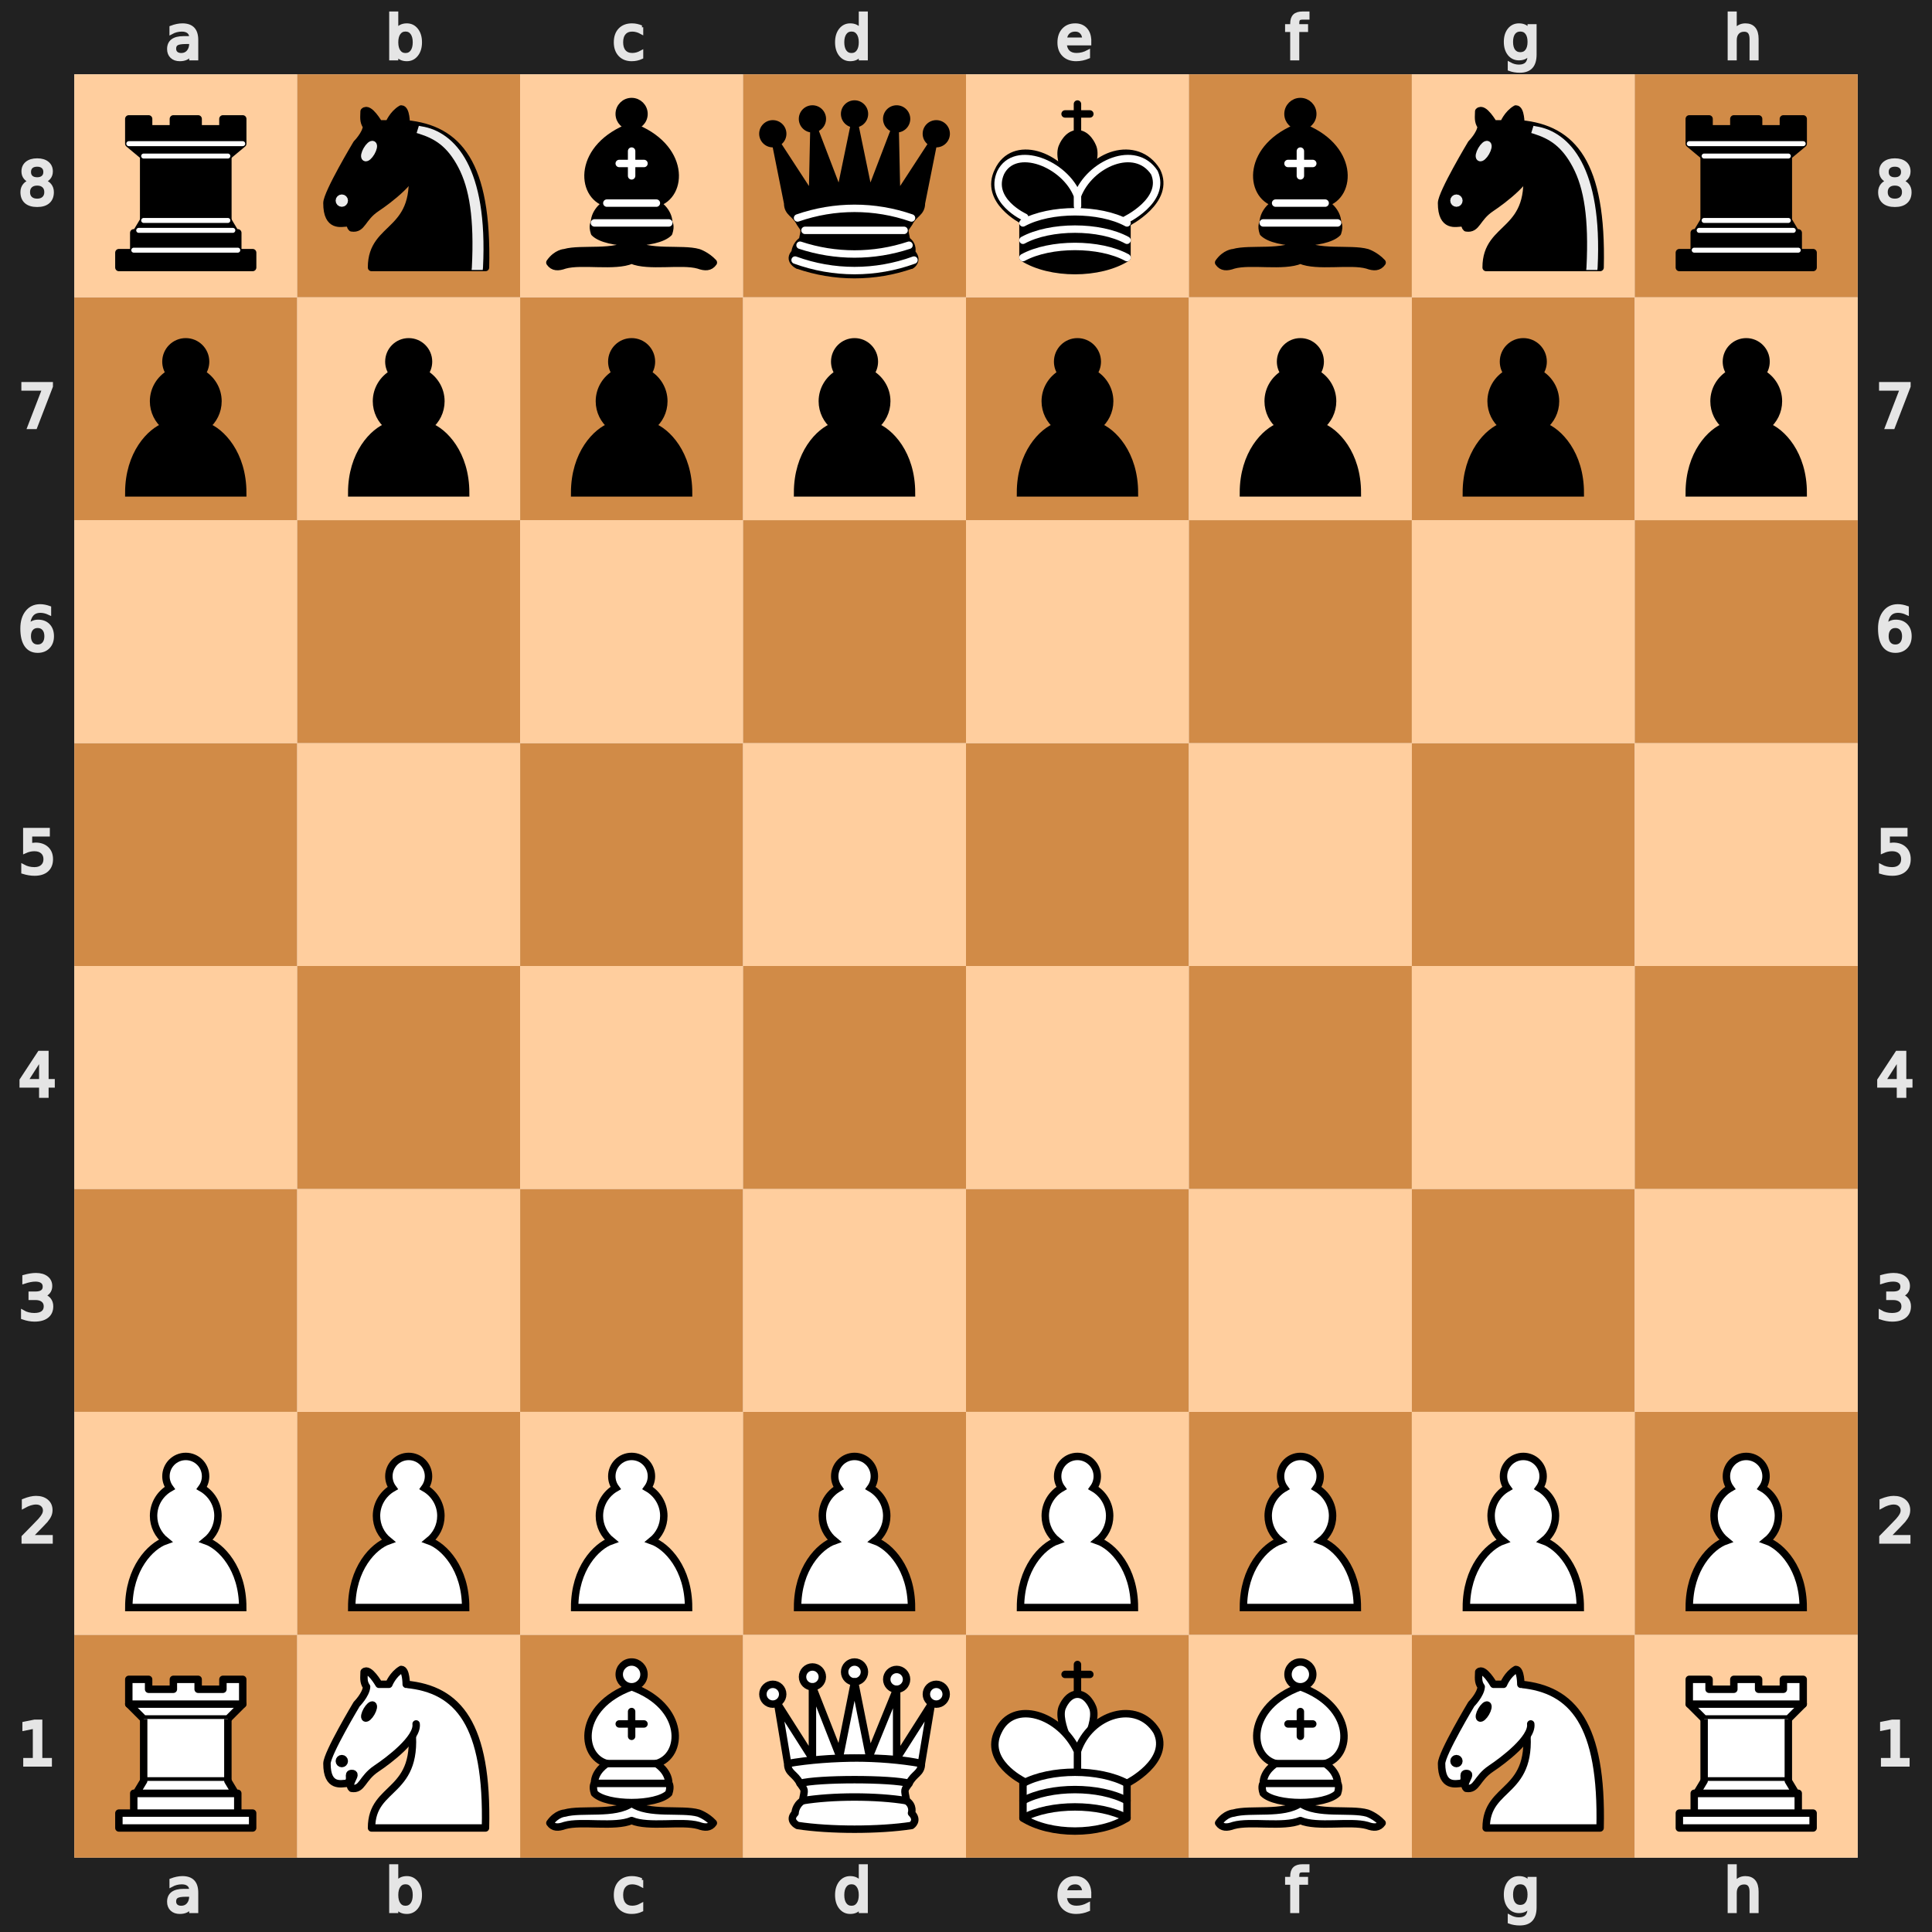
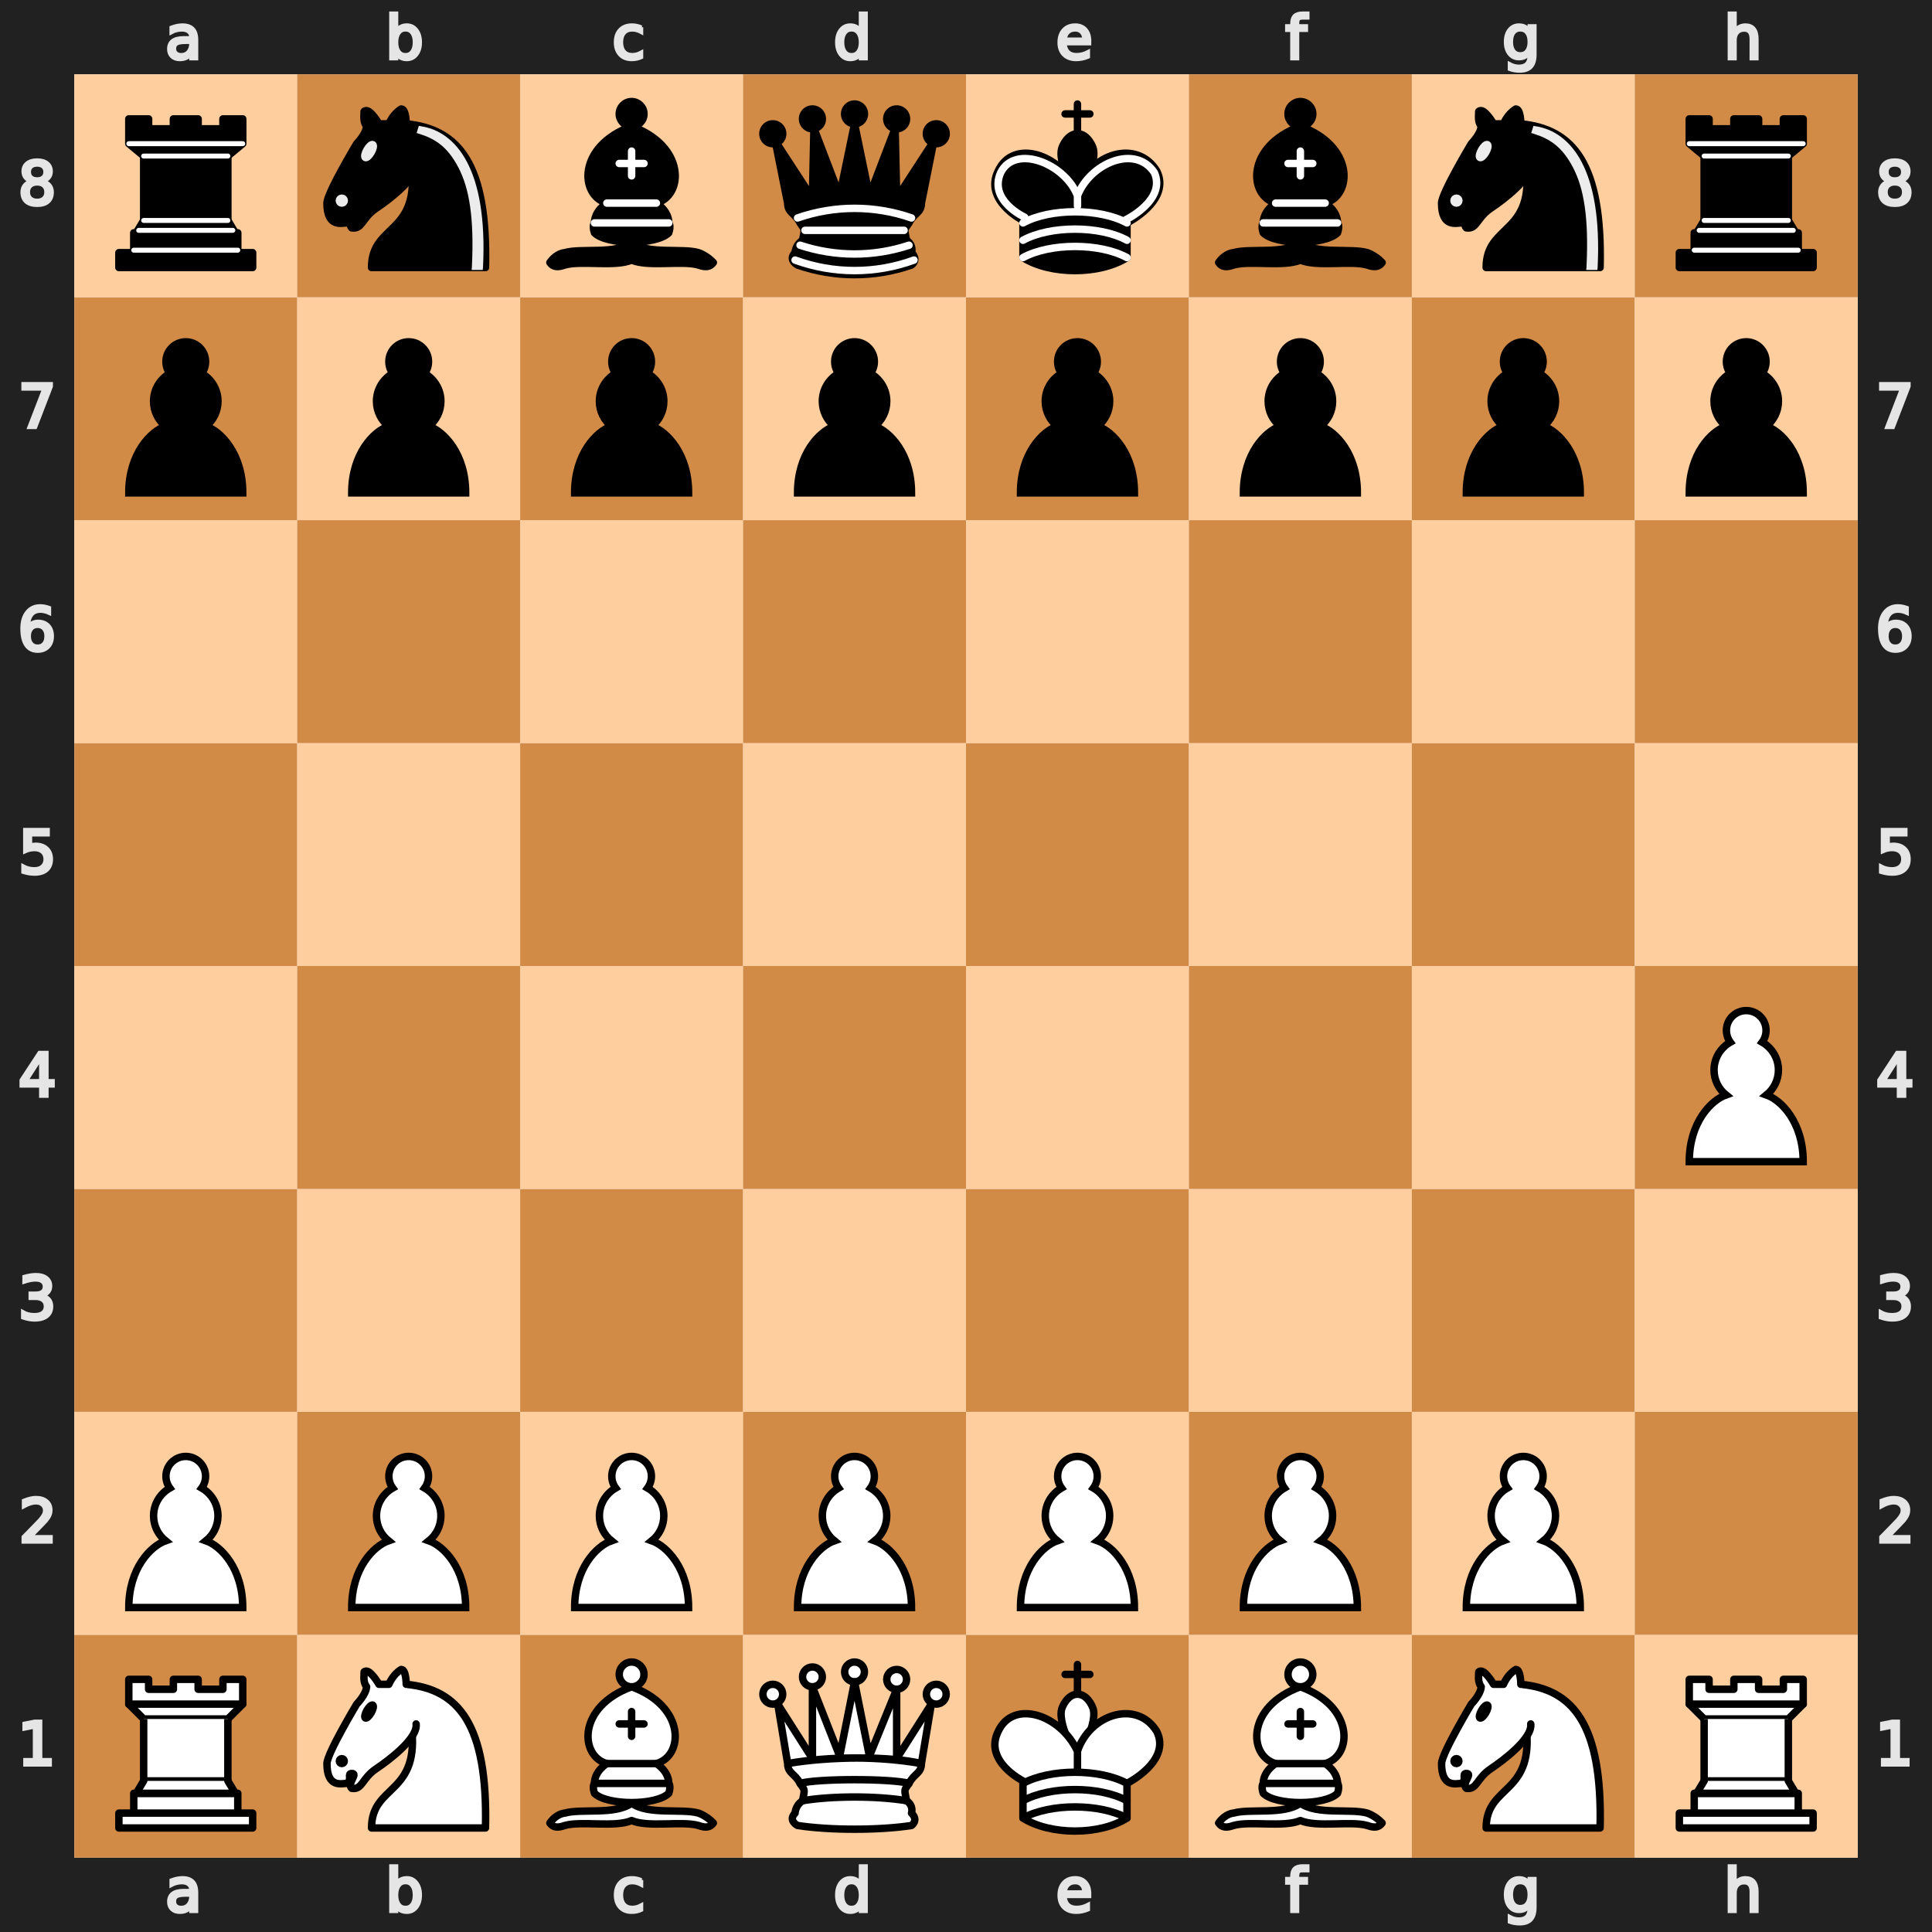
<svg xmlns="http://www.w3.org/2000/svg" xmlns:xlink="http://www.w3.org/1999/xlink" viewBox="0 0 390 390">
  <defs>
    <g id="white-pawn" class="white pawn">
      <path d="M22.5 9c-2.21 0-4 1.79-4 4 0 .89.29 1.71.78 2.38C17.33 16.5 16 18.59 16 21c0 2.03.94 3.84 2.41 5.03-3 1.06-7.41 5.55-7.41 13.47h23c0-7.92-4.41-12.41-7.41-13.47 1.47-1.19 2.41-3 2.41-5.03 0-2.41-1.33-4.5-3.28-5.62.49-.67.78-1.49.78-2.38 0-2.21-1.79-4-4-4z" fill="#fff" stroke="#000" stroke-width="1.5" stroke-linecap="round" />
    </g>
    <g id="white-knight" class="white knight" fill="none" fill-rule="evenodd" stroke="#000" stroke-width="1.5" stroke-linecap="round" stroke-linejoin="round">
      <path d="M 22,10 C 32.5,11 38.5,18 38,39 L 15,39 C 15,30 25,32.5 23,18" style="fill:#ffffff; stroke:#000000;" />
      <path d="M 24,18 C 24.38,20.91 18.45,25.37 16,27 C 13,29 13.18,31.34 11,31 C 9.958,30.06 12.41,27.96 11,28 C 10,28 11.19,29.23 10,30 C 9,30 5.997,31 6,26 C 6,24 12,14 12,14 C 12,14 13.89,12.1 14,10.5 C 13.27,9.506 13.5,8.5 13.5,7.5 C 14.5,6.5 16.5,10 16.5,10 L 18.5,10 C 18.5,10 19.28,8.008 21,7 C 22,7 22,10 22,10" style="fill:#ffffff; stroke:#000000;" />
      <path d="M 9.5 25.5 A 0.5 0.5 0 1 1 8.5,25.5 A 0.5 0.5 0 1 1 9.5 25.5 z" style="fill:#000000; stroke:#000000;" />
      <path d="M 15 15.5 A 0.5 1.5 0 1 1 14,15.5 A 0.5 1.5 0 1 1 15 15.5 z" transform="matrix(0.866,0.5,-0.5,0.866,9.693,-5.173)" style="fill:#000000; stroke:#000000;" />
    </g>
    <g id="white-bishop" class="white bishop" fill="none" fill-rule="evenodd" stroke="#000" stroke-width="1.5" stroke-linecap="round" stroke-linejoin="round">
      <g fill="#fff" stroke-linecap="butt">
        <path d="M9 36c3.39-.97 10.11.43 13.5-2 3.39 2.43 10.11 1.03 13.5 2 0 0 1.65.54 3 2-.68.97-1.65.99-3 .5-3.39-.97-10.11.46-13.5-1-3.39 1.46-10.11.03-13.5 1-1.354.49-2.323.47-3-.5 1.354-1.94 3-2 3-2zM15 32c2.5 2.5 12.5 2.5 15 0 .5-1.5 0-2 0-2 0-2.5-2.5-4-2.5-4 5.5-1.5 6-11.5-5-15.5-11 4-10.5 14-5 15.5 0 0-2.5 1.5-2.5 4 0 0-.5.5 0 2zM25 8a2.5 2.5 0 1 1-5 0 2.5 2.5 0 1 1 5 0z" />
      </g>
      <path d="M17.5 26h10M15 30h15m-7.5-14.5v5M20 18h5" stroke-linejoin="miter" />
    </g>
    <g id="white-rook" class="white rook" fill="#fff" fill-rule="evenodd" stroke="#000" stroke-width="1.5" stroke-linecap="round" stroke-linejoin="round">
      <path d="M9 39h27v-3H9v3zM12 36v-4h21v4H12zM11 14V9h4v2h5V9h5v2h5V9h4v5" stroke-linecap="butt" />
      <path d="M34 14l-3 3H14l-3-3" />
      <path d="M31 17v12.5H14V17" stroke-linecap="butt" stroke-linejoin="miter" />
      <path d="M31 29.5l1.5 2.5h-20l1.5-2.5" />
      <path d="M11 14h23" fill="none" stroke-linejoin="miter" />
    </g>
    <g id="white-queen" class="white queen" fill="#fff" fill-rule="evenodd" stroke="#000" stroke-width="1.5" stroke-linecap="round" stroke-linejoin="round">
      <path d="M8 12a2 2 0 1 1-4 0 2 2 0 1 1 4 0zM24.5 7.5a2 2 0 1 1-4 0 2 2 0 1 1 4 0zM41 12a2 2 0 1 1-4 0 2 2 0 1 1 4 0zM16 8.5a2 2 0 1 1-4 0 2 2 0 1 1 4 0zM33 9a2 2 0 1 1-4 0 2 2 0 1 1 4 0z" />
      <path d="M9 26c8.5-1.5 21-1.5 27 0l2-12-7 11V11l-5.5 13.5-3-15-3 15-5.5-14V25L7 14l2 12zM9 26c0 2 1.5 2 2.5 4 1 1.5 1 1 .5 3.5-1.5 1-1.5 2.5-1.5 2.5-1.5 1.5.5 2.5.5 2.5 6.5 1 16.5 1 23 0 0 0 1.5-1 0-2.5 0 0 .5-1.5-1-2.5-.5-2.5-.5-2 .5-3.5 1-2 2.5-2 2.5-4-8.5-1.5-18.5-1.5-27 0z" stroke-linecap="butt" />
      <path d="M11.5 30c3.5-1 18.5-1 22 0M12 33.5c6-1 15-1 21 0" fill="none" />
    </g>
    <g id="white-king" class="white king" fill="none" fill-rule="evenodd" stroke="#000" stroke-width="1.5" stroke-linecap="round" stroke-linejoin="round">
      <path d="M22.5 11.63V6M20 8h5" stroke-linejoin="miter" />
      <path d="M22.5 25s4.5-7.5 3-10.5c0 0-1-2.5-3-2.5s-3 2.5-3 2.5c-1.5 3 3 10.5 3 10.5" fill="#fff" stroke-linecap="butt" stroke-linejoin="miter" />
      <path d="M11.5 37c5.5 3.5 15.5 3.5 21 0v-7s9-4.5 6-10.5c-4-6.5-13.5-3.5-16 4V27v-3.5c-3.5-7.5-13-10.5-16-4-3 6 5 10 5 10V37z" fill="#fff" />
      <path d="M11.5 30c5.5-3 15.5-3 21 0m-21 3.5c5.5-3 15.5-3 21 0m-21 3.5c5.5-3 15.5-3 21 0" />
    </g>
    <g id="black-pawn" class="black pawn">
      <path d="M22.5 9c-2.21 0-4 1.79-4 4 0 .89.29 1.71.78 2.38C17.33 16.5 16 18.59 16 21c0 2.03.94 3.84 2.41 5.03-3 1.06-7.41 5.55-7.41 13.47h23c0-7.92-4.41-12.41-7.41-13.47 1.47-1.19 2.41-3 2.41-5.03 0-2.41-1.33-4.5-3.28-5.62.49-.67.78-1.49.78-2.38 0-2.21-1.79-4-4-4z" fill="#000" stroke="#000" stroke-width="1.5" stroke-linecap="round" />
    </g>
    <g id="black-knight" class="black knight" fill="none" fill-rule="evenodd" stroke="#000" stroke-width="1.5" stroke-linecap="round" stroke-linejoin="round">
      <path d="M 22,10 C 32.5,11 38.5,18 38,39 L 15,39 C 15,30 25,32.5 23,18" style="fill:#000000; stroke:#000000;" />
      <path d="M 24,18 C 24.38,20.91 18.45,25.37 16,27 C 13,29 13.18,31.34 11,31 C 9.958,30.06 12.41,27.96 11,28 C 10,28 11.19,29.23 10,30 C 9,30 5.997,31 6,26 C 6,24 12,14 12,14 C 12,14 13.89,12.1 14,10.5 C 13.27,9.506 13.5,8.5 13.5,7.5 C 14.5,6.5 16.5,10 16.5,10 L 18.5,10 C 18.5,10 19.28,8.008 21,7 C 22,7 22,10 22,10" style="fill:#000000; stroke:#000000;" />
      <path d="M 9.5 25.5 A 0.5 0.5 0 1 1 8.5,25.5 A 0.5 0.5 0 1 1 9.5 25.5 z" style="fill:#ececec; stroke:#ececec;" />
      <path d="M 15 15.5 A 0.5 1.5 0 1 1 14,15.5 A 0.5 1.5 0 1 1 15 15.5 z" transform="matrix(0.866,0.5,-0.5,0.866,9.693,-5.173)" style="fill:#ececec; stroke:#ececec;" />
      <path d="M 24.55,10.4 L 24.1,11.85 L 24.6,12 C 27.75,13 30.25,14.49 32.5,18.75 C 34.75,23.01 35.75,29.06 35.25,39 L 35.2,39.5 L 37.45,39.5 L 37.5,39 C 38,28.94 36.62,22.15 34.25,17.66 C 31.88,13.17 28.46,11.02 25.06,10.5 L 24.55,10.4 z " style="fill:#ececec; stroke:none;" />
    </g>
    <g id="black-bishop" class="black bishop" fill="none" fill-rule="evenodd" stroke="#000" stroke-width="1.5" stroke-linecap="round" stroke-linejoin="round">
      <path d="M9 36c3.39-.97 10.11.43 13.5-2 3.39 2.43 10.11 1.03 13.5 2 0 0 1.65.54 3 2-.68.97-1.65.99-3 .5-3.39-.97-10.11.46-13.5-1-3.39 1.46-10.11.03-13.5 1-1.354.49-2.323.47-3-.5 1.354-1.94 3-2 3-2zm6-4c2.5 2.5 12.5 2.5 15 0 .5-1.5 0-2 0-2 0-2.5-2.5-4-2.5-4 5.5-1.5 6-11.5-5-15.5-11 4-10.5 14-5 15.5 0 0-2.5 1.5-2.5 4 0 0-.5.5 0 2zM25 8a2.5 2.5 0 1 1-5 0 2.5 2.5 0 1 1 5 0z" fill="#000" stroke-linecap="butt" />
      <path d="M17.5 26h10M15 30h15m-7.5-14.5v5M20 18h5" stroke="#fff" stroke-linejoin="miter" />
    </g>
    <g id="black-rook" class="black rook" fill="#000" fill-rule="evenodd" stroke="#000" stroke-width="1.5" stroke-linecap="round" stroke-linejoin="round">
      <path d="M9 39h27v-3H9v3zM12.5 32l1.5-2.5h17l1.5 2.5h-20zM12 36v-4h21v4H12z" stroke-linecap="butt" />
      <path d="M14 29.5v-13h17v13H14z" stroke-linecap="butt" stroke-linejoin="miter" />
      <path d="M14 16.5L11 14h23l-3 2.5H14zM11 14V9h4v2h5V9h5v2h5V9h4v5H11z" stroke-linecap="butt" />
      <path d="M12 35.5h21M13 31.5h19M14 29.5h17M14 16.5h17M11 14h23" fill="none" stroke="#fff" stroke-width="1" stroke-linejoin="miter" />
    </g>
    <g id="black-queen" class="black queen" fill="#000" fill-rule="evenodd" stroke="#000" stroke-width="1.5" stroke-linecap="round" stroke-linejoin="round">
      <g fill="#000" stroke="none">
        <circle cx="6" cy="12" r="2.75" />
        <circle cx="14" cy="9" r="2.75" />
        <circle cx="22.5" cy="8" r="2.75" />
        <circle cx="31" cy="9" r="2.75" />
        <circle cx="39" cy="12" r="2.75" />
      </g>
      <path d="M9 26c8.5-1.5 21-1.5 27 0l2.5-12.5L31 25l-.3-14.1-5.2 13.6-3-14.5-3 14.5-5.2-13.6L14 25 6.5 13.5 9 26zM9 26c0 2 1.5 2 2.5 4 1 1.5 1 1 .5 3.5-1.5 1-1.5 2.5-1.5 2.5-1.5 1.5.5 2.5.5 2.5 6.5 1 16.5 1 23 0 0 0 1.5-1 0-2.5 0 0 .5-1.5-1-2.5-.5-2.5-.5-2 .5-3.5 1-2 2.5-2 2.5-4-8.5-1.5-18.5-1.5-27 0z" stroke-linecap="butt" />
      <path d="M11 38.5a35 35 1 0 0 23 0" fill="none" stroke-linecap="butt" />
      <path d="M11 29a35 35 1 0 1 23 0M12.5 31.5h20M11.5 34.5a35 35 1 0 0 22 0M10.5 37.5a35 35 1 0 0 24 0" fill="none" stroke="#fff" />
    </g>
    <g id="black-king" class="black king" fill="none" fill-rule="evenodd" stroke="#000" stroke-width="1.5" stroke-linecap="round" stroke-linejoin="round">
      <path d="M22.5 11.63V6" stroke-linejoin="miter" />
      <path d="M22.5 25s4.5-7.5 3-10.5c0 0-1-2.5-3-2.5s-3 2.5-3 2.5c-1.5 3 3 10.5 3 10.5" fill="#000" stroke-linecap="butt" stroke-linejoin="miter" />
      <path d="M11.5 37c5.5 3.5 15.5 3.5 21 0v-7s9-4.5 6-10.5c-4-6.5-13.5-3.5-16 4V27v-3.5c-3.5-7.5-13-10.5-16-4-3 6 5 10 5 10V37z" fill="#000" />
      <path d="M20 8h5" stroke-linejoin="miter" />
      <path d="M32 29.5s8.5-4 6.03-9.65C34.15 14 25 18 22.5 24.5l.01 2.1-.01-2.1C20 18 9.906 14 6.997 19.85c-2.497 5.65 4.853 9 4.853 9M11.5 30c5.5-3 15.5-3 21 0m-21 3.5c5.5-3 15.5-3 21 0m-21 3.5c5.5-3 15.5-3 21 0" stroke="#fff" />
    </g>
  </defs>
  <rect x="7.5" y="7.5" width="375" height="375" fill="none" stroke="#212121" stroke-width="15" />
  <g transform="translate(20, 1) scale(0.75, 0.75)" fill="#e5e5e5" stroke="#e5e5e5">
    <path d="M23.328 10.016q-1.742 0-2.414.398-.672.398-.672 1.36 0 .765.5 1.218.508.445 1.375.445 1.196 0 1.914-.843.727-.852.727-2.258v-.32zm2.867-.594v4.992h-1.437v-1.328q-.492.797-1.227 1.18-.734.375-1.797.375-1.343 0-2.14-.75-.79-.758-.79-2.024 0-1.476.985-2.226.992-.75 2.953-.75h2.016V8.75q0-.992-.656-1.531-.649-.547-1.829-.547-.75 0-1.46.18-.711.18-1.368.539V6.062q.79-.304 1.532-.453.742-.156 1.445-.156 1.898 0 2.836.984.937.985.937 2.985z" />
  </g>
  <g transform="translate(20, 375) scale(0.75, 0.75)" fill="#e5e5e5" stroke="#e5e5e5">
    <path d="M23.328 10.016q-1.742 0-2.414.398-.672.398-.672 1.36 0 .765.5 1.218.508.445 1.375.445 1.196 0 1.914-.843.727-.852.727-2.258v-.32zm2.867-.594v4.992h-1.437v-1.328q-.492.797-1.227 1.18-.734.375-1.797.375-1.343 0-2.14-.75-.79-.758-.79-2.024 0-1.476.985-2.226.992-.75 2.953-.75h2.016V8.75q0-.992-.656-1.531-.649-.547-1.829-.547-.75 0-1.46.18-.711.18-1.368.539V6.062q.79-.304 1.532-.453.742-.156 1.445-.156 1.898 0 2.836.984.937.985.937 2.985z" />
  </g>
  <g transform="translate(65, 1) scale(0.75, 0.75)" fill="#e5e5e5" stroke="#e5e5e5">
    <path d="M24.922 10.047q0-1.586-.656-2.485-.649-.906-1.79-.906-1.14 0-1.796.906-.649.899-.649 2.485 0 1.586.649 2.492.656.898 1.797.898 1.14 0 1.789-.898.656-.906.656-2.492zm-4.89-3.055q.452-.781 1.14-1.156.695-.383 1.656-.383 1.594 0 2.586 1.266 1 1.265 1 3.328 0 2.062-1 3.328-.992 1.266-2.586 1.266-.96 0-1.656-.375-.688-.383-1.14-1.164v1.312h-1.446V2.258h1.445z" />
  </g>
  <g transform="translate(65, 375) scale(0.75, 0.75)" fill="#e5e5e5" stroke="#e5e5e5">
    <path d="M24.922 10.047q0-1.586-.656-2.485-.649-.906-1.79-.906-1.14 0-1.796.906-.649.899-.649 2.485 0 1.586.649 2.492.656.898 1.797.898 1.14 0 1.789-.898.656-.906.656-2.492zm-4.89-3.055q.452-.781 1.14-1.156.695-.383 1.656-.383 1.594 0 2.586 1.266 1 1.265 1 3.328 0 2.062-1 3.328-.992 1.266-2.586 1.266-.96 0-1.656-.375-.688-.383-1.14-1.164v1.312h-1.446V2.258h1.445z" />
  </g>
  <g transform="translate(110, 1) scale(0.75, 0.75)" fill="#e5e5e5" stroke="#e5e5e5">
    <path d="M25.96 6v1.344q-.608-.336-1.226-.5-.609-.172-1.234-.172-1.398 0-2.172.89-.773.883-.773 2.485 0 1.601.773 2.492.774.883 2.172.883.625 0 1.234-.164.618-.172 1.227-.508v1.328q-.602.281-1.25.422-.64.14-1.367.14-1.977 0-3.14-1.242-1.165-1.242-1.165-3.351 0-2.14 1.172-3.367 1.18-1.227 3.227-1.227.664 0 1.296.14.633.134 1.227.407z" />
  </g>
  <g transform="translate(110, 375) scale(0.75, 0.75)" fill="#e5e5e5" stroke="#e5e5e5">
    <path d="M25.96 6v1.344q-.608-.336-1.226-.5-.609-.172-1.234-.172-1.398 0-2.172.89-.773.883-.773 2.485 0 1.601.773 2.492.774.883 2.172.883.625 0 1.234-.164.618-.172 1.227-.508v1.328q-.602.281-1.25.422-.64.14-1.367.14-1.977 0-3.14-1.242-1.165-1.242-1.165-3.351 0-2.14 1.172-3.367 1.18-1.227 3.227-1.227.664 0 1.296.14.633.134 1.227.407z" />
  </g>
  <g transform="translate(155, 1) scale(0.75, 0.75)" fill="#e5e5e5" stroke="#e5e5e5">
    <path d="M24.973 6.992V2.258h1.437v12.156h-1.437v-1.312q-.453.78-1.149 1.164-.687.375-1.656.375-1.586 0-2.586-1.266-.992-1.266-.992-3.328 0-2.063.992-3.328 1-1.266 2.586-1.266.969 0 1.656.383.696.375 1.149 1.156zm-4.899 3.055q0 1.586.649 2.492.656.898 1.797.898 1.14 0 1.796-.898.657-.906.657-2.492 0-1.586-.657-2.485-.656-.906-1.796-.906-1.141 0-1.797.906-.649.899-.649 2.485z" />
  </g>
  <g transform="translate(155, 375) scale(0.75, 0.75)" fill="#e5e5e5" stroke="#e5e5e5">
    <path d="M24.973 6.992V2.258h1.437v12.156h-1.437v-1.312q-.453.78-1.149 1.164-.687.375-1.656.375-1.586 0-2.586-1.266-.992-1.266-.992-3.328 0-2.063.992-3.328 1-1.266 2.586-1.266.969 0 1.656.383.696.375 1.149 1.156zm-4.899 3.055q0 1.586.649 2.492.656.898 1.797.898 1.14 0 1.796-.898.657-.906.657-2.492 0-1.586-.657-2.485-.656-.906-1.796-.906-1.141 0-1.797.906-.649.899-.649 2.485z" />
  </g>
  <g transform="translate(200, 1) scale(0.75, 0.75)" fill="#e5e5e5" stroke="#e5e5e5">
    <path d="M26.555 9.68v.703h-6.61q.094 1.484.89 2.265.806.774 2.235.774.828 0 1.602-.203.781-.203 1.547-.61v1.36q-.774.328-1.586.5-.813.172-1.649.172-2.093 0-3.32-1.22-1.219-1.218-1.219-3.296 0-2.148 1.157-3.406 1.164-1.266 3.132-1.266 1.766 0 2.79 1.14 1.03 1.134 1.03 3.087zm-1.438-.422q-.015-1.18-.664-1.883-.64-.703-1.703-.703-1.203 0-1.93.68-.718.68-.828 1.914z" />
  </g>
  <g transform="translate(200, 375) scale(0.75, 0.75)" fill="#e5e5e5" stroke="#e5e5e5">
    <path d="M26.555 9.68v.703h-6.61q.094 1.484.89 2.265.806.774 2.235.774.828 0 1.602-.203.781-.203 1.547-.61v1.36q-.774.328-1.586.5-.813.172-1.649.172-2.093 0-3.32-1.22-1.219-1.218-1.219-3.296 0-2.148 1.157-3.406 1.164-1.266 3.132-1.266 1.766 0 2.79 1.14 1.03 1.134 1.03 3.087zm-1.438-.422q-.015-1.18-.664-1.883-.64-.703-1.703-.703-1.203 0-1.93.68-.718.68-.828 1.914z" />
  </g>
  <g transform="translate(245, 1) scale(0.75, 0.75)" fill="#e5e5e5" stroke="#e5e5e5">
    <path d="M25.285 2.258v1.195H23.91q-.773 0-1.078.313-.297.312-.297 1.125v.773h2.367v1.117h-2.367v7.633H21.09V6.781h-1.375V5.664h1.375v-.61q0-1.46.68-2.124.68-.672 2.156-.672z" />
  </g>
  <g transform="translate(245, 375) scale(0.75, 0.75)" fill="#e5e5e5" stroke="#e5e5e5">
    <path d="M25.285 2.258v1.195H23.91q-.773 0-1.078.313-.297.312-.297 1.125v.773h2.367v1.117h-2.367v7.633H21.09V6.781h-1.375V5.664h1.375v-.61q0-1.46.68-2.124.68-.672 2.156-.672z" />
  </g>
  <g transform="translate(290, 1) scale(0.75, 0.75)" fill="#e5e5e5" stroke="#e5e5e5">
    <path d="M24.973 9.937q0-1.562-.649-2.421-.64-.86-1.804-.86-1.157 0-1.805.86-.64.859-.64 2.421 0 1.555.64 2.415.648.859 1.805.859 1.164 0 1.804-.86.649-.859.649-2.414zm1.437 3.391q0 2.234-.992 3.32-.992 1.094-3.04 1.094-.757 0-1.429-.117-.672-.11-1.304-.344v-1.398q.632.344 1.25.508.617.164 1.257.164 1.414 0 2.118-.743.703-.734.703-2.226v-.711q-.446.773-1.141 1.156-.695.383-1.664.383-1.61 0-2.594-1.227-.984-1.226-.984-3.25 0-2.03.984-3.257.985-1.227 2.594-1.227.969 0 1.664.383t1.14 1.156V5.664h1.438z" />
  </g>
  <g transform="translate(290, 375) scale(0.75, 0.75)" fill="#e5e5e5" stroke="#e5e5e5">
    <path d="M24.973 9.937q0-1.562-.649-2.421-.64-.86-1.804-.86-1.157 0-1.805.86-.64.859-.64 2.421 0 1.555.64 2.415.648.859 1.805.859 1.164 0 1.804-.86.649-.859.649-2.414zm1.437 3.391q0 2.234-.992 3.32-.992 1.094-3.04 1.094-.757 0-1.429-.117-.672-.11-1.304-.344v-1.398q.632.344 1.25.508.617.164 1.257.164 1.414 0 2.118-.743.703-.734.703-2.226v-.711q-.446.773-1.141 1.156-.695.383-1.664.383-1.61 0-2.594-1.227-.984-1.226-.984-3.25 0-2.03.984-3.257.985-1.227 2.594-1.227.969 0 1.664.383t1.14 1.156V5.664h1.438z" />
  </g>
  <g transform="translate(335, 1) scale(0.75, 0.75)" fill="#e5e5e5" stroke="#e5e5e5">
    <path d="M26.164 9.133v5.281h-1.437V9.18q0-1.243-.485-1.86-.484-.617-1.453-.617-1.164 0-1.836.742-.672.742-.672 2.024v4.945h-1.445V2.258h1.445v4.765q.516-.789 1.211-1.18.703-.39 1.617-.39 1.508 0 2.282.938.773.93.773 2.742z" />
  </g>
  <g transform="translate(335, 375) scale(0.75, 0.75)" fill="#e5e5e5" stroke="#e5e5e5">
    <path d="M26.164 9.133v5.281h-1.437V9.18q0-1.243-.485-1.86-.484-.617-1.453-.617-1.164 0-1.836.742-.672.742-.672 2.024v4.945h-1.445V2.258h1.445v4.765q.516-.789 1.211-1.18.703-.39 1.617-.39 1.508 0 2.282.938.773.93.773 2.742z" />
  </g>
  <g transform="translate(0, 335) scale(0.75, 0.75)" fill="#e5e5e5" stroke="#e5e5e5">
    <path d="M6.754 26.996h2.578v-8.898l-2.805.562v-1.437l2.79-.563h1.578v10.336h2.578v1.328h-6.72z" />
  </g>
  <g transform="translate(375, 335) scale(0.75, 0.75)" fill="#e5e5e5" stroke="#e5e5e5">
    <path d="M6.754 26.996h2.578v-8.898l-2.805.562v-1.437l2.79-.563h1.578v10.336h2.578v1.328h-6.72z" />
  </g>
  <g transform="translate(0, 290) scale(0.75, 0.75)" fill="#e5e5e5" stroke="#e5e5e5">
    <path d="M8.195 26.996h5.508v1.328H6.297v-1.328q.898-.93 2.445-2.492 1.555-1.57 1.953-2.024.758-.851 1.055-1.437.305-.594.305-1.164 0-.93-.657-1.516-.648-.586-1.695-.586-.742 0-1.57.258-.82.258-1.758.781v-1.593q.953-.383 1.781-.578.828-.196 1.516-.196 1.812 0 2.89.906 1.079.907 1.079 2.422 0 .72-.274 1.368-.265.64-.976 1.515-.196.227-1.243 1.313-1.046 1.078-2.953 3.023z" />
  </g>
  <g transform="translate(375, 290) scale(0.75, 0.75)" fill="#e5e5e5" stroke="#e5e5e5">
    <path d="M8.195 26.996h5.508v1.328H6.297v-1.328q.898-.93 2.445-2.492 1.555-1.57 1.953-2.024.758-.851 1.055-1.437.305-.594.305-1.164 0-.93-.657-1.516-.648-.586-1.695-.586-.742 0-1.57.258-.82.258-1.758.781v-1.593q.953-.383 1.781-.578.828-.196 1.516-.196 1.812 0 2.89.906 1.079.907 1.079 2.422 0 .72-.274 1.368-.265.64-.976 1.515-.196.227-1.243 1.313-1.046 1.078-2.953 3.023z" />
  </g>
  <g transform="translate(0, 245) scale(0.75, 0.75)" fill="#e5e5e5" stroke="#e5e5e5">
    <path d="M11.434 22.035q1.132.242 1.765 1.008.64.766.64 1.89 0 1.727-1.187 2.672-1.187.946-3.375.946-.734 0-1.515-.149-.774-.14-1.602-.43V26.45q.656.383 1.438.578.78.196 1.632.196 1.485 0 2.258-.586.782-.586.782-1.703 0-1.032-.727-1.61-.719-.586-2.008-.586h-1.36v-1.297h1.423q1.164 0 1.78-.46.618-.47.618-1.344 0-.899-.64-1.375-.633-.485-1.82-.485-.65 0-1.391.141-.743.14-1.633.437V16.95q.898-.25 1.68-.375.788-.125 1.484-.125 1.797 0 2.844.82 1.046.813 1.046 2.204 0 .968-.554 1.64-.555.664-1.578.922z" />
  </g>
  <g transform="translate(375, 245) scale(0.75, 0.75)" fill="#e5e5e5" stroke="#e5e5e5">
    <path d="M11.434 22.035q1.132.242 1.765 1.008.64.766.64 1.89 0 1.727-1.187 2.672-1.187.946-3.375.946-.734 0-1.515-.149-.774-.14-1.602-.43V26.45q.656.383 1.438.578.78.196 1.632.196 1.485 0 2.258-.586.782-.586.782-1.703 0-1.032-.727-1.61-.719-.586-2.008-.586h-1.36v-1.297h1.423q1.164 0 1.78-.46.618-.47.618-1.344 0-.899-.64-1.375-.633-.485-1.82-.485-.65 0-1.391.141-.743.14-1.633.437V16.95q.898-.25 1.68-.375.788-.125 1.484-.125 1.797 0 2.844.82 1.046.813 1.046 2.204 0 .968-.554 1.64-.555.664-1.578.922z" />
  </g>
  <g transform="translate(0, 200) scale(0.75, 0.75)" fill="#e5e5e5" stroke="#e5e5e5">
    <path d="M11.016 18.035L7.03 24.262h3.985zm-.414-1.375h1.984v7.602h1.664v1.312h-1.664v2.75h-1.57v-2.75H5.75v-1.523z" />
  </g>
  <g transform="translate(375, 200) scale(0.75, 0.75)" fill="#e5e5e5" stroke="#e5e5e5">
    <path d="M11.016 18.035L7.03 24.262h3.985zm-.414-1.375h1.984v7.602h1.664v1.312h-1.664v2.75h-1.57v-2.75H5.75v-1.523z" />
  </g>
  <g transform="translate(0, 155) scale(0.75, 0.75)" fill="#e5e5e5" stroke="#e5e5e5">
    <path d="M6.719 16.66h6.195v1.328h-4.75v2.86q.344-.118.688-.172.343-.063.687-.063 1.953 0 3.094 1.07 1.14 1.07 1.14 2.899 0 1.883-1.171 2.93-1.172 1.039-3.305 1.039-.735 0-1.5-.125-.758-.125-1.57-.375v-1.586q.703.383 1.453.57.75.188 1.586.188 1.351 0 2.14-.711.79-.711.79-1.93 0-1.219-.79-1.93-.789-.71-2.14-.71-.633 0-1.266.14-.625.14-1.281.438z" />
  </g>
  <g transform="translate(375, 155) scale(0.75, 0.75)" fill="#e5e5e5" stroke="#e5e5e5">
    <path d="M6.719 16.66h6.195v1.328h-4.75v2.86q.344-.118.688-.172.343-.063.687-.063 1.953 0 3.094 1.07 1.14 1.07 1.14 2.899 0 1.883-1.171 2.93-1.172 1.039-3.305 1.039-.735 0-1.5-.125-.758-.125-1.57-.375v-1.586q.703.383 1.453.57.75.188 1.586.188 1.351 0 2.14-.711.79-.711.79-1.93 0-1.219-.79-1.93-.789-.71-2.14-.71-.633 0-1.266.14-.625.14-1.281.438z" />
  </g>
  <g transform="translate(0, 110) scale(0.75, 0.75)" fill="#e5e5e5" stroke="#e5e5e5">
    <path d="M10.137 21.863q-1.063 0-1.688.727-.617.726-.617 1.992 0 1.258.617 1.992.625.727 1.688.727 1.062 0 1.68-.727.624-.734.624-1.992 0-1.266-.625-1.992-.617-.727-1.68-.727zm3.133-4.945v1.437q-.594-.28-1.204-.43-.601-.148-1.195-.148-1.562 0-2.39 1.055-.82 1.055-.938 3.188.46-.68 1.156-1.04.696-.367 1.531-.367 1.758 0 2.774 1.07 1.023 1.063 1.023 2.899 0 1.797-1.062 2.883-1.063 1.086-2.828 1.086-2.024 0-3.094-1.547-1.07-1.555-1.07-4.5 0-2.766 1.312-4.406 1.313-1.649 3.524-1.649.593 0 1.195.117.61.118 1.266.352z" />
  </g>
  <g transform="translate(375, 110) scale(0.75, 0.75)" fill="#e5e5e5" stroke="#e5e5e5">
    <path d="M10.137 21.863q-1.063 0-1.688.727-.617.726-.617 1.992 0 1.258.617 1.992.625.727 1.688.727 1.062 0 1.68-.727.624-.734.624-1.992 0-1.266-.625-1.992-.617-.727-1.68-.727zm3.133-4.945v1.437q-.594-.28-1.204-.43-.601-.148-1.195-.148-1.562 0-2.39 1.055-.82 1.055-.938 3.188.46-.68 1.156-1.04.696-.367 1.531-.367 1.758 0 2.774 1.07 1.023 1.063 1.023 2.899 0 1.797-1.062 2.883-1.063 1.086-2.828 1.086-2.024 0-3.094-1.547-1.07-1.555-1.07-4.5 0-2.766 1.312-4.406 1.313-1.649 3.524-1.649.593 0 1.195.117.61.118 1.266.352z" />
  </g>
  <g transform="translate(0, 65) scale(0.75, 0.75)" fill="#e5e5e5" stroke="#e5e5e5">
    <path d="M6.25 16.66h7.5v.672L9.516 28.324H7.867l3.985-10.336H6.25z" />
  </g>
  <g transform="translate(375, 65) scale(0.75, 0.75)" fill="#e5e5e5" stroke="#e5e5e5">
    <path d="M6.25 16.66h7.5v.672L9.516 28.324H7.867l3.985-10.336H6.25z" />
  </g>
  <g transform="translate(0, 20) scale(0.75, 0.75)" fill="#e5e5e5" stroke="#e5e5e5">
    <path d="M10 22.785q-1.125 0-1.773.602-.641.601-.641 1.656t.64 1.656q.649.602 1.774.602t1.773-.602q.649-.61.649-1.656 0-1.055-.649-1.656-.64-.602-1.773-.602zm-1.578-.672q-1.016-.25-1.586-.945-.563-.695-.563-1.695 0-1.399.993-2.211 1-.813 2.734-.813 1.742 0 2.734.813.993.812.993 2.21 0 1-.57 1.696-.563.695-1.571.945 1.14.266 1.773 1.04.641.773.641 1.89 0 1.695-1.04 2.602-1.03.906-2.96.906t-2.969-.906Q6 26.738 6 25.043q0-1.117.64-1.89.641-.774 1.782-1.04zm-.578-2.492q0 .906.562 1.414.57.508 1.594.508 1.016 0 1.586-.508.578-.508.578-1.414 0-.906-.578-1.414-.57-.508-1.586-.508-1.023 0-1.594.508-.562.508-.562 1.414z" />
  </g>
  <g transform="translate(375, 20) scale(0.75, 0.75)" fill="#e5e5e5" stroke="#e5e5e5">
    <path d="M10 22.785q-1.125 0-1.773.602-.641.601-.641 1.656t.64 1.656q.649.602 1.774.602t1.773-.602q.649-.61.649-1.656 0-1.055-.649-1.656-.64-.602-1.773-.602zm-1.578-.672q-1.016-.25-1.586-.945-.563-.695-.563-1.695 0-1.399.993-2.211 1-.813 2.734-.813 1.742 0 2.734.813.993.812.993 2.21 0 1-.57 1.696-.563.695-1.571.945 1.14.266 1.773 1.04.641.773.641 1.89 0 1.695-1.04 2.602-1.03.906-2.96.906t-2.969-.906Q6 26.738 6 25.043q0-1.117.64-1.89.641-.774 1.782-1.04zm-.578-2.492q0 .906.562 1.414.57.508 1.594.508 1.016 0 1.586-.508.578-.508.578-1.414 0-.906-.578-1.414-.57-.508-1.586-.508-1.023 0-1.594.508-.562.508-.562 1.414z" />
  </g>
  <rect x="15" y="330" width="45" height="45" class="square dark a1" stroke="none" fill="#d18b47" />
  <rect x="60" y="330" width="45" height="45" class="square light b1" stroke="none" fill="#ffce9e" />
  <rect x="105" y="330" width="45" height="45" class="square dark c1" stroke="none" fill="#d18b47" />
  <rect x="150" y="330" width="45" height="45" class="square light d1" stroke="none" fill="#ffce9e" />
  <rect x="195" y="330" width="45" height="45" class="square dark e1" stroke="none" fill="#d18b47" />
  <rect x="240" y="330" width="45" height="45" class="square light f1" stroke="none" fill="#ffce9e" />
  <rect x="285" y="330" width="45" height="45" class="square dark g1" stroke="none" fill="#d18b47" />
  <rect x="330" y="330" width="45" height="45" class="square light h1" stroke="none" fill="#ffce9e" />
  <rect x="15" y="285" width="45" height="45" class="square light a2" stroke="none" fill="#ffce9e" />
  <rect x="60" y="285" width="45" height="45" class="square dark b2" stroke="none" fill="#d18b47" />
  <rect x="105" y="285" width="45" height="45" class="square light c2" stroke="none" fill="#ffce9e" />
  <rect x="150" y="285" width="45" height="45" class="square dark d2" stroke="none" fill="#d18b47" />
  <rect x="195" y="285" width="45" height="45" class="square light e2" stroke="none" fill="#ffce9e" />
  <rect x="240" y="285" width="45" height="45" class="square dark f2" stroke="none" fill="#d18b47" />
  <rect x="285" y="285" width="45" height="45" class="square light g2" stroke="none" fill="#ffce9e" />
  <rect x="330" y="285" width="45" height="45" class="square dark h2" stroke="none" fill="#d18b47" />
  <rect x="15" y="240" width="45" height="45" class="square dark a3" stroke="none" fill="#d18b47" />
  <rect x="60" y="240" width="45" height="45" class="square light b3" stroke="none" fill="#ffce9e" />
  <rect x="105" y="240" width="45" height="45" class="square dark c3" stroke="none" fill="#d18b47" />
  <rect x="150" y="240" width="45" height="45" class="square light d3" stroke="none" fill="#ffce9e" />
  <rect x="195" y="240" width="45" height="45" class="square dark e3" stroke="none" fill="#d18b47" />
  <rect x="240" y="240" width="45" height="45" class="square light f3" stroke="none" fill="#ffce9e" />
  <rect x="285" y="240" width="45" height="45" class="square dark g3" stroke="none" fill="#d18b47" />
  <rect x="330" y="240" width="45" height="45" class="square light h3" stroke="none" fill="#ffce9e" />
  <rect x="15" y="195" width="45" height="45" class="square light a4" stroke="none" fill="#ffce9e" />
  <rect x="60" y="195" width="45" height="45" class="square dark b4" stroke="none" fill="#d18b47" />
  <rect x="105" y="195" width="45" height="45" class="square light c4" stroke="none" fill="#ffce9e" />
  <rect x="150" y="195" width="45" height="45" class="square dark d4" stroke="none" fill="#d18b47" />
  <rect x="195" y="195" width="45" height="45" class="square light e4" stroke="none" fill="#ffce9e" />
  <rect x="240" y="195" width="45" height="45" class="square dark f4" stroke="none" fill="#d18b47" />
  <rect x="285" y="195" width="45" height="45" class="square light g4" stroke="none" fill="#ffce9e" />
  <rect x="330" y="195" width="45" height="45" class="square dark h4" stroke="none" fill="#d18b47" />
  <rect x="15" y="150" width="45" height="45" class="square dark a5" stroke="none" fill="#d18b47" />
  <rect x="60" y="150" width="45" height="45" class="square light b5" stroke="none" fill="#ffce9e" />
  <rect x="105" y="150" width="45" height="45" class="square dark c5" stroke="none" fill="#d18b47" />
  <rect x="150" y="150" width="45" height="45" class="square light d5" stroke="none" fill="#ffce9e" />
  <rect x="195" y="150" width="45" height="45" class="square dark e5" stroke="none" fill="#d18b47" />
  <rect x="240" y="150" width="45" height="45" class="square light f5" stroke="none" fill="#ffce9e" />
  <rect x="285" y="150" width="45" height="45" class="square dark g5" stroke="none" fill="#d18b47" />
  <rect x="330" y="150" width="45" height="45" class="square light h5" stroke="none" fill="#ffce9e" />
  <rect x="15" y="105" width="45" height="45" class="square light a6" stroke="none" fill="#ffce9e" />
  <rect x="60" y="105" width="45" height="45" class="square dark b6" stroke="none" fill="#d18b47" />
  <rect x="105" y="105" width="45" height="45" class="square light c6" stroke="none" fill="#ffce9e" />
  <rect x="150" y="105" width="45" height="45" class="square dark d6" stroke="none" fill="#d18b47" />
  <rect x="195" y="105" width="45" height="45" class="square light e6" stroke="none" fill="#ffce9e" />
  <rect x="240" y="105" width="45" height="45" class="square dark f6" stroke="none" fill="#d18b47" />
  <rect x="285" y="105" width="45" height="45" class="square light g6" stroke="none" fill="#ffce9e" />
  <rect x="330" y="105" width="45" height="45" class="square dark h6" stroke="none" fill="#d18b47" />
  <rect x="15" y="60" width="45" height="45" class="square dark a7" stroke="none" fill="#d18b47" />
  <rect x="60" y="60" width="45" height="45" class="square light b7" stroke="none" fill="#ffce9e" />
  <rect x="105" y="60" width="45" height="45" class="square dark c7" stroke="none" fill="#d18b47" />
  <rect x="150" y="60" width="45" height="45" class="square light d7" stroke="none" fill="#ffce9e" />
  <rect x="195" y="60" width="45" height="45" class="square dark e7" stroke="none" fill="#d18b47" />
  <rect x="240" y="60" width="45" height="45" class="square light f7" stroke="none" fill="#ffce9e" />
  <rect x="285" y="60" width="45" height="45" class="square dark g7" stroke="none" fill="#d18b47" />
  <rect x="330" y="60" width="45" height="45" class="square light h7" stroke="none" fill="#ffce9e" />
  <rect x="15" y="15" width="45" height="45" class="square light a8" stroke="none" fill="#ffce9e" />
  <rect x="60" y="15" width="45" height="45" class="square dark b8" stroke="none" fill="#d18b47" />
  <rect x="105" y="15" width="45" height="45" class="square light c8" stroke="none" fill="#ffce9e" />
  <rect x="150" y="15" width="45" height="45" class="square dark d8" stroke="none" fill="#d18b47" />
  <rect x="195" y="15" width="45" height="45" class="square light e8" stroke="none" fill="#ffce9e" />
  <rect x="240" y="15" width="45" height="45" class="square dark f8" stroke="none" fill="#d18b47" />
  <rect x="285" y="15" width="45" height="45" class="square light g8" stroke="none" fill="#ffce9e" />
  <rect x="330" y="15" width="45" height="45" class="square dark h8" stroke="none" fill="#d18b47" />
  <use href="#white-rook" xlink:href="#white-rook" transform="translate(15, 330)" />
  <use href="#white-knight" xlink:href="#white-knight" transform="translate(60, 330)" />
  <use href="#white-bishop" xlink:href="#white-bishop" transform="translate(105, 330)" />
  <use href="#white-queen" xlink:href="#white-queen" transform="translate(150, 330)" />
  <use href="#white-king" xlink:href="#white-king" transform="translate(195, 330)" />
  <use href="#white-bishop" xlink:href="#white-bishop" transform="translate(240, 330)" />
  <use href="#white-knight" xlink:href="#white-knight" transform="translate(285, 330)" />
  <use href="#white-rook" xlink:href="#white-rook" transform="translate(330, 330)" />
  <use href="#white-pawn" xlink:href="#white-pawn" transform="translate(15, 285)" />
  <use href="#white-pawn" xlink:href="#white-pawn" transform="translate(60, 285)" />
  <use href="#white-pawn" xlink:href="#white-pawn" transform="translate(105, 285)" />
  <use href="#white-pawn" xlink:href="#white-pawn" transform="translate(150, 285)" />
  <use href="#white-pawn" xlink:href="#white-pawn" transform="translate(195, 285)" />
  <use href="#white-pawn" xlink:href="#white-pawn" transform="translate(240, 285)" />
  <use href="#white-pawn" xlink:href="#white-pawn" transform="translate(285, 285)" />
-   <use href="#white-pawn" xlink:href="#white-pawn" transform="translate(330, 285)" />
+   <use href="#white-pawn" xlink:href="#white-pawn" transform="translate(330, 195)" />
  <use href="#black-pawn" xlink:href="#black-pawn" transform="translate(15, 60)" />
  <use href="#black-pawn" xlink:href="#black-pawn" transform="translate(60, 60)" />
  <use href="#black-pawn" xlink:href="#black-pawn" transform="translate(105, 60)" />
  <use href="#black-pawn" xlink:href="#black-pawn" transform="translate(150, 60)" />
  <use href="#black-pawn" xlink:href="#black-pawn" transform="translate(195, 60)" />
  <use href="#black-pawn" xlink:href="#black-pawn" transform="translate(240, 60)" />
  <use href="#black-pawn" xlink:href="#black-pawn" transform="translate(285, 60)" />
  <use href="#black-pawn" xlink:href="#black-pawn" transform="translate(330, 60)" />
  <use href="#black-rook" xlink:href="#black-rook" transform="translate(15, 15)" />
  <use href="#black-knight" xlink:href="#black-knight" transform="translate(60, 15)" />
  <use href="#black-bishop" xlink:href="#black-bishop" transform="translate(105, 15)" />
  <use href="#black-queen" xlink:href="#black-queen" transform="translate(150, 15)" />
  <use href="#black-king" xlink:href="#black-king" transform="translate(195, 15)" />
  <use href="#black-bishop" xlink:href="#black-bishop" transform="translate(240, 15)" />
  <use href="#black-knight" xlink:href="#black-knight" transform="translate(285, 15)" />
  <use href="#black-rook" xlink:href="#black-rook" transform="translate(330, 15)" />
</svg>
